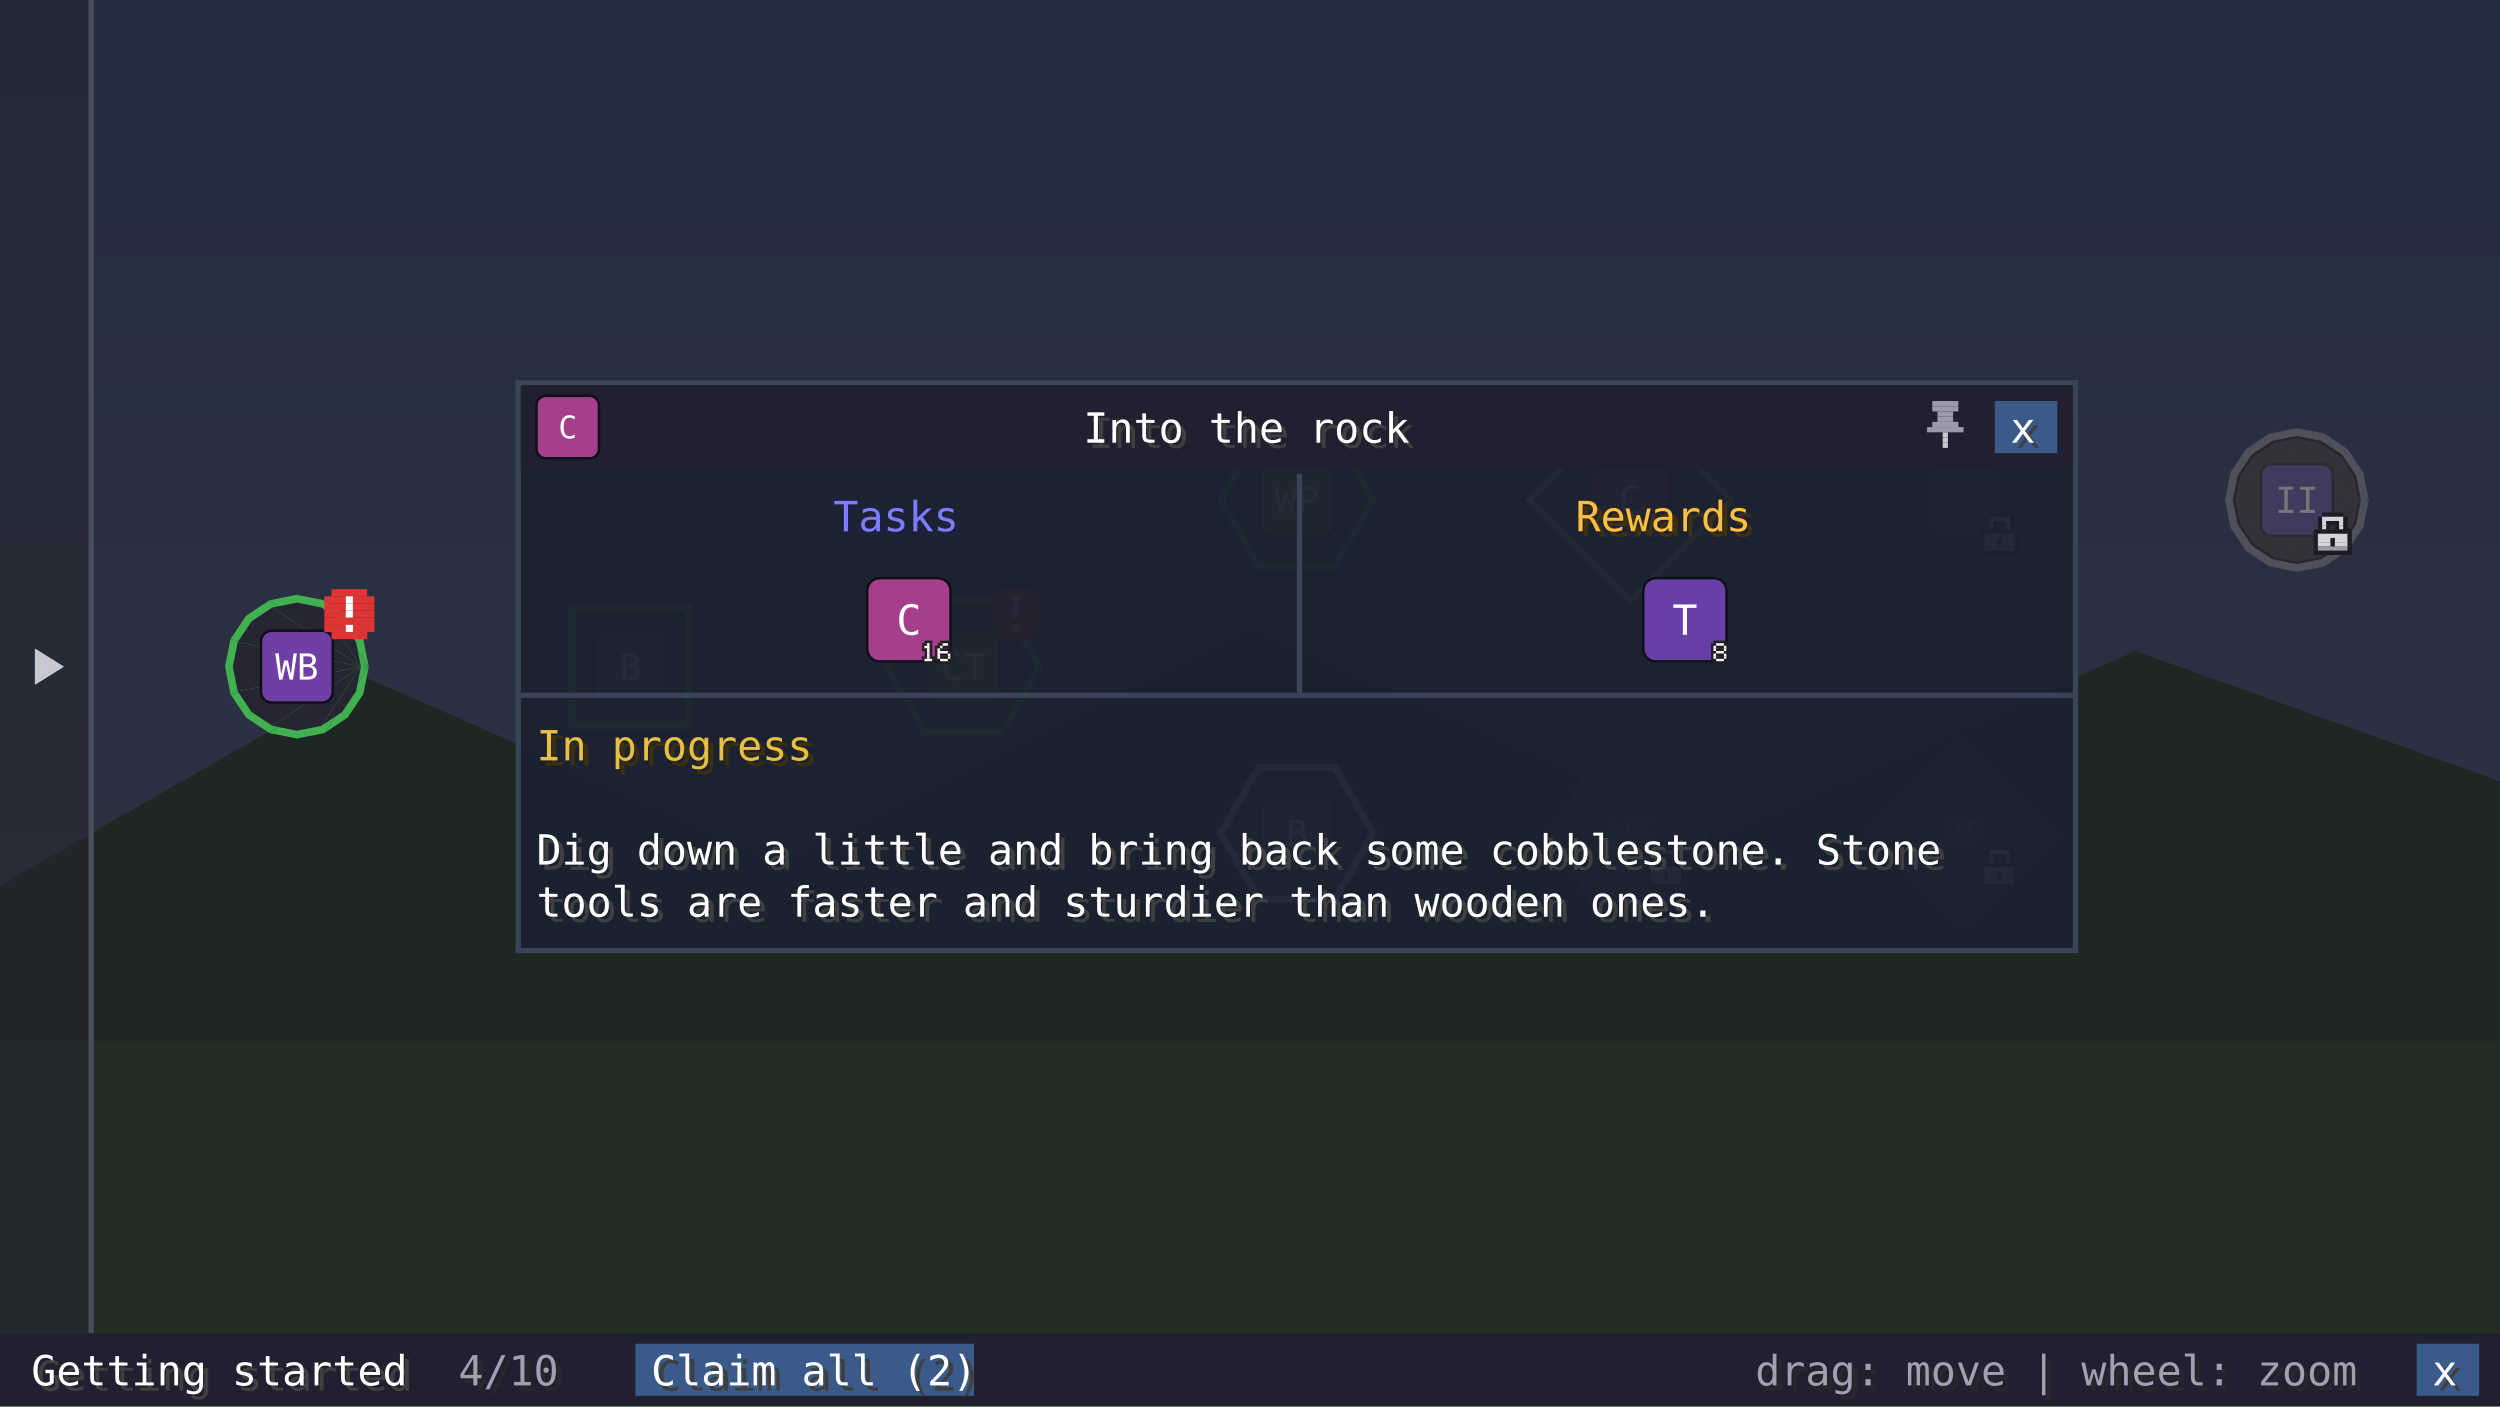
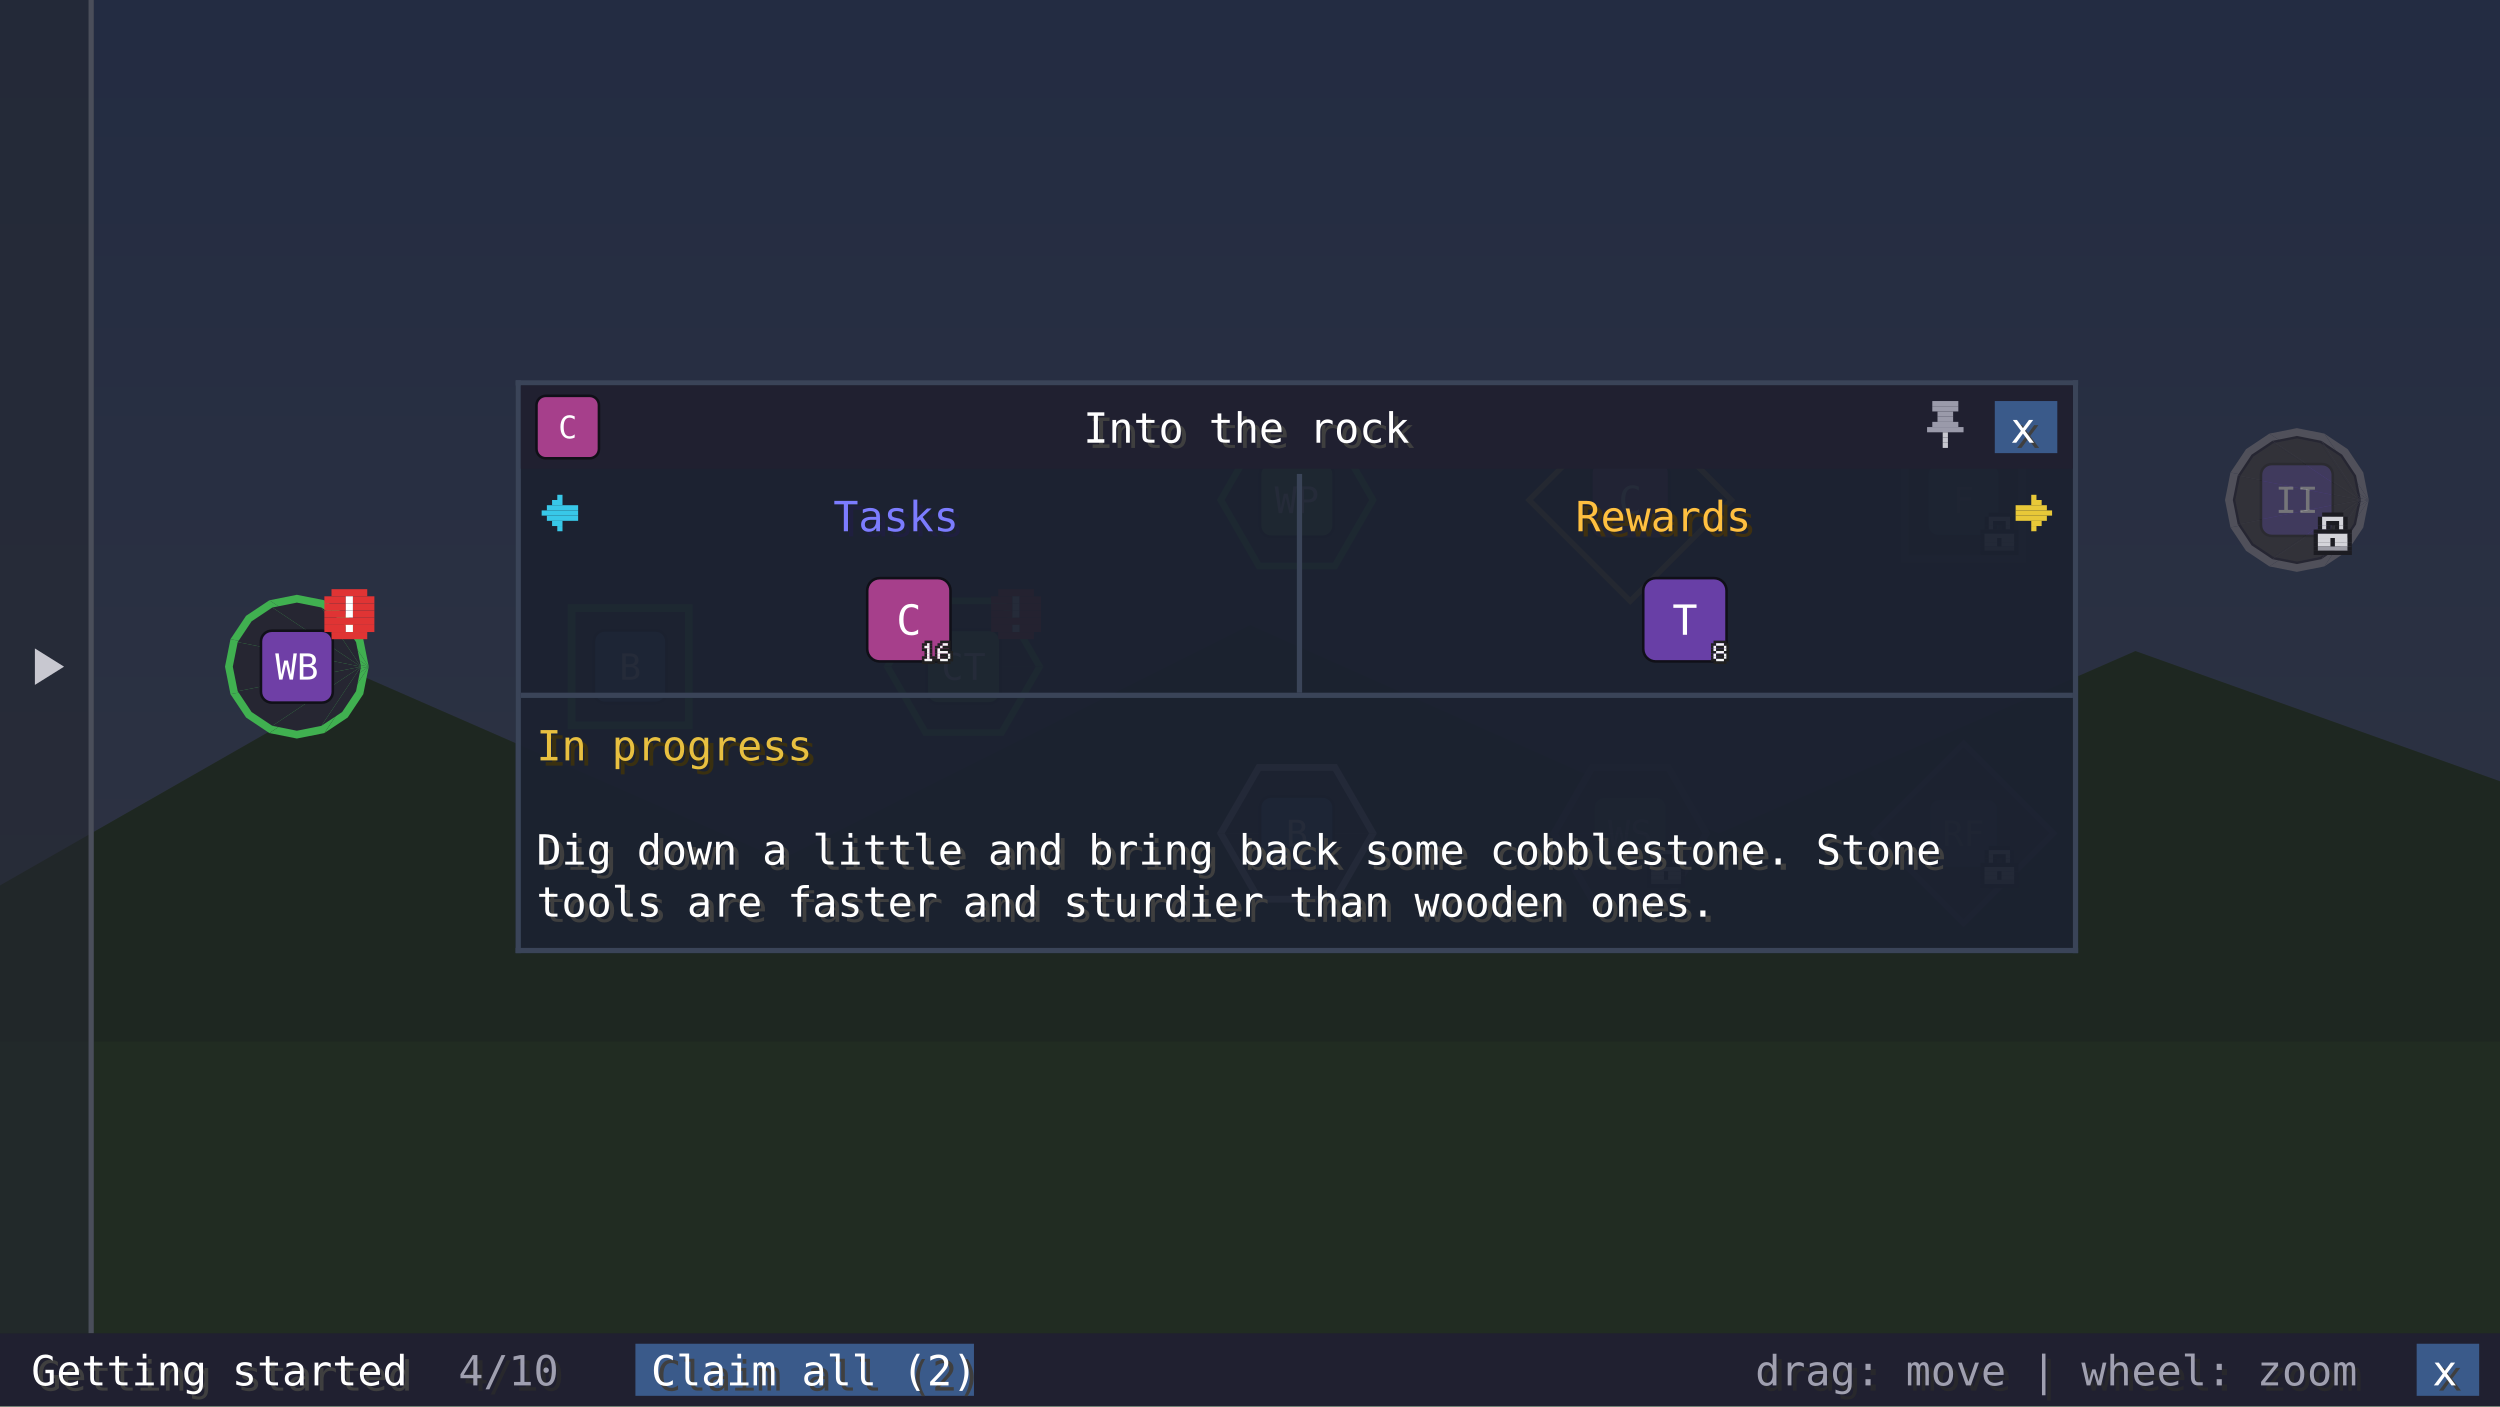
<svg xmlns="http://www.w3.org/2000/svg" viewBox="0 0 480 270" width="960" height="540" font-family="Consolas, 'DejaVu Sans Mono', monospace">
  <defs>
    <linearGradient id="sky" x1="0" y1="0" x2="0" y2="1">
      <stop offset="0" stop-color="#78a7ff" />
      <stop offset="1" stop-color="#c8dcff" />
    </linearGradient>
  </defs>
  <rect width="480" height="270" fill="url(#sky)" />
  <path d="M0 170 L70 130 L150 165 L240 120 L330 160 L410 125 L480 150 L480 270 L0 270 Z" fill="#5d8f4a" />
  <rect y="200" width="480" height="70" fill="#6aa84f" />
  <rect x="0.00" y="0.00" width="480.00" height="270.00" fill="#101018" fill-opacity="0.816" />
  <polygon points="70.80,128.00 69.75,122.72 66.76,118.24 62.28,115.25" fill="#40b050" fill-opacity="1.000" />
  <polygon points="70.80,128.00 62.28,115.25 57.00,114.20 51.72,115.25" fill="#40b050" fill-opacity="1.000" />
  <polygon points="70.80,128.00 51.72,115.25 47.24,118.24 44.25,122.72" fill="#40b050" fill-opacity="1.000" />
  <polygon points="70.80,128.00 44.25,122.72 43.20,128.00 44.25,133.28" fill="#40b050" fill-opacity="1.000" />
  <polygon points="70.80,128.00 44.25,133.28 47.24,137.76 51.72,140.75" fill="#40b050" fill-opacity="1.000" />
  <polygon points="70.80,128.00 51.72,140.75 57.00,141.80 62.28,140.75" fill="#40b050" fill-opacity="1.000" />
  <polygon points="70.80,128.00 62.28,140.75 66.76,137.76 69.75,133.28" fill="#40b050" fill-opacity="1.000" />
  <polygon points="69.30,128.00 68.36,123.29 65.70,119.30 61.71,116.64" fill="#262632" fill-opacity="1.000" />
  <polygon points="69.30,128.00 61.71,116.64 57.00,115.70 52.29,116.64" fill="#262632" fill-opacity="1.000" />
  <polygon points="69.30,128.00 52.29,116.64 48.30,119.30 45.64,123.29" fill="#262632" fill-opacity="1.000" />
  <polygon points="69.30,128.00 45.64,123.29 44.70,128.00 45.64,132.71" fill="#262632" fill-opacity="1.000" />
  <polygon points="69.30,128.00 45.64,132.71 48.30,136.70 52.29,139.36" fill="#262632" fill-opacity="1.000" />
  <polygon points="69.30,128.00 52.29,139.36 57.00,140.30 61.71,139.36" fill="#262632" fill-opacity="1.000" />
  <polygon points="69.30,128.00 61.71,139.36 65.70,136.70 68.36,132.71" fill="#262632" fill-opacity="1.000" />
  <rect x="50.10" y="121.10" width="13.80" height="13.80" rx="2.07" fill="hsl(268, 45%, 45%)" stroke="#101018" stroke-width="0.5" />
  <text x="57.00" y="130.48" font-size="6.90" text-anchor="middle" fill="#ffffff">WB</text>
  <rect x="63.65" y="113.12" width="6.86" height="1.37" fill="#e03434" fill-opacity="1.000" />
  <rect x="62.28" y="114.49" width="4.11" height="1.37" fill="#e03434" fill-opacity="1.000" />
  <rect x="66.39" y="114.49" width="1.37" height="1.37" fill="#ffffff" fill-opacity="1.000" />
  <rect x="67.77" y="114.49" width="4.11" height="1.37" fill="#e03434" fill-opacity="1.000" />
  <rect x="62.28" y="115.86" width="4.11" height="1.37" fill="#e03434" fill-opacity="1.000" />
  <rect x="66.39" y="115.86" width="1.37" height="1.37" fill="#ffffff" fill-opacity="1.000" />
  <rect x="67.77" y="115.86" width="4.11" height="1.37" fill="#e03434" fill-opacity="1.000" />
  <rect x="62.28" y="117.23" width="4.11" height="1.37" fill="#e03434" fill-opacity="1.000" />
  <rect x="66.39" y="117.23" width="1.37" height="1.37" fill="#ffffff" fill-opacity="1.000" />
  <rect x="67.77" y="117.23" width="4.11" height="1.37" fill="#e03434" fill-opacity="1.000" />
  <rect x="62.28" y="118.61" width="9.60" height="1.37" fill="#e03434" fill-opacity="1.000" />
  <rect x="62.28" y="119.98" width="4.11" height="1.37" fill="#e03434" fill-opacity="1.000" />
  <rect x="66.39" y="119.98" width="1.37" height="1.37" fill="#ffffff" fill-opacity="1.000" />
  <rect x="67.77" y="119.98" width="4.11" height="1.37" fill="#e03434" fill-opacity="1.000" />
  <rect x="63.65" y="121.35" width="6.86" height="1.37" fill="#e03434" fill-opacity="1.000" />
  <polygon points="109.00,140.00 133.00,140.00 133.00,116.00 109.00,116.00" fill="#40b050" fill-opacity="1.000" />
  <polygon points="110.50,138.50 131.50,138.50 131.50,117.50 110.50,117.50" fill="#262632" fill-opacity="1.000" />
  <rect x="114.04" y="121.04" width="13.92" height="13.92" rx="2.09" fill="hsl(213, 45%, 45%)" stroke="#101018" stroke-width="0.5" />
  <text x="121.00" y="130.51" font-size="6.96" text-anchor="middle" fill="#ffffff">B</text>
  <polygon points="200.36,128.00 192.68,114.70 177.32,114.70 169.64,128.00" fill="#40b050" fill-opacity="1.000" />
  <polygon points="200.36,128.00 169.64,128.00 177.32,141.30 192.68,141.30" fill="#40b050" fill-opacity="1.000" />
  <polygon points="198.86,128.00 191.93,116.00 178.07,116.00 171.14,128.00" fill="#262632" fill-opacity="1.000" />
  <polygon points="198.86,128.00 171.14,128.00 178.07,140.00 191.93,140.00" fill="#262632" fill-opacity="1.000" />
  <rect x="177.93" y="120.93" width="14.13" height="14.13" rx="2.12" fill="hsl(109, 45%, 45%)" stroke="#101018" stroke-width="0.5" />
  <text x="185.00" y="130.54" font-size="7.07" text-anchor="middle" fill="#ffffff">CT</text>
  <rect x="191.65" y="113.12" width="6.86" height="1.37" fill="#e03434" fill-opacity="1.000" />
  <rect x="190.28" y="114.49" width="4.11" height="1.37" fill="#e03434" fill-opacity="1.000" />
  <rect x="194.39" y="114.49" width="1.37" height="1.37" fill="#ffffff" fill-opacity="1.000" />
  <rect x="195.77" y="114.49" width="4.11" height="1.37" fill="#e03434" fill-opacity="1.000" />
  <rect x="190.28" y="115.86" width="4.11" height="1.37" fill="#e03434" fill-opacity="1.000" />
  <rect x="194.39" y="115.86" width="1.37" height="1.37" fill="#ffffff" fill-opacity="1.000" />
  <rect x="195.77" y="115.86" width="4.11" height="1.37" fill="#e03434" fill-opacity="1.000" />
  <rect x="190.28" y="117.23" width="4.11" height="1.37" fill="#e03434" fill-opacity="1.000" />
  <rect x="194.39" y="117.23" width="1.37" height="1.37" fill="#ffffff" fill-opacity="1.000" />
  <rect x="195.77" y="117.23" width="4.11" height="1.37" fill="#e03434" fill-opacity="1.000" />
  <rect x="190.28" y="118.61" width="9.60" height="1.37" fill="#e03434" fill-opacity="1.000" />
  <rect x="190.28" y="119.98" width="4.11" height="1.37" fill="#e03434" fill-opacity="1.000" />
  <rect x="194.39" y="119.98" width="1.37" height="1.37" fill="#ffffff" fill-opacity="1.000" />
  <rect x="195.77" y="119.98" width="4.11" height="1.37" fill="#e03434" fill-opacity="1.000" />
  <rect x="191.65" y="121.35" width="6.86" height="1.37" fill="#e03434" fill-opacity="1.000" />
  <polygon points="264.36,96.00 256.68,82.70 241.32,82.70 233.64,96.00" fill="#40b050" fill-opacity="1.000" />
  <polygon points="264.36,96.00 233.64,96.00 241.32,109.30 256.68,109.30" fill="#40b050" fill-opacity="1.000" />
  <polygon points="262.86,96.00 255.93,84.00 242.07,84.00 235.14,96.00" fill="#262632" fill-opacity="1.000" />
  <polygon points="262.86,96.00 235.14,96.00 242.07,108.00 255.93,108.00" fill="#262632" fill-opacity="1.000" />
  <rect x="241.93" y="88.93" width="14.13" height="14.13" rx="2.12" fill="hsl(104, 45%, 45%)" stroke="#101018" stroke-width="0.5" />
  <text x="249.00" y="98.54" font-size="7.07" text-anchor="middle" fill="#ffffff">WP</text>
  <polygon points="333.16,96.00 313.00,75.84 292.84,96.00 313.00,116.16" fill="#e8c040" fill-opacity="1.000" />
  <polygon points="331.66,96.00 313.00,77.34 294.34,96.00 313.00,114.66" fill="#262632" fill-opacity="1.000" />
  <rect x="305.54" y="88.54" width="14.92" height="14.92" rx="2.24" fill="hsl(316, 45%, 45%)" stroke="#101018" stroke-width="0.5" />
  <text x="313.00" y="98.69" font-size="7.46" text-anchor="middle" fill="#ffffff">C</text>
  <polygon points="365.00,108.00 389.00,108.00 389.00,84.00 365.00,84.00" fill="#50505a" fill-opacity="1.000" />
  <polygon points="366.50,106.50 387.50,106.50 387.50,85.50 366.50,85.50" fill="#262632" fill-opacity="1.000" />
  <rect x="370.04" y="89.04" width="13.92" height="13.92" rx="2.09" fill="hsl(180, 45%, 45%)" stroke="#101018" stroke-width="0.5" />
  <text x="377.00" y="98.51" font-size="6.96" text-anchor="middle" fill="#ffffff">F</text>
  <polygon points="366.31,106.69 387.69,106.69 387.69,85.31 366.31,85.31" fill="#38383e" fill-opacity="0.690" />
  <rect x="381.85" y="98.40" width="4.08" height="0.82" fill="#1c1c22" fill-opacity="1.000" />
  <rect x="381.03" y="99.22" width="0.82" height="0.82" fill="#1c1c22" fill-opacity="1.000" />
  <rect x="381.85" y="99.22" width="4.08" height="0.82" fill="#d4d4da" fill-opacity="1.000" />
  <rect x="385.93" y="99.22" width="0.82" height="0.82" fill="#1c1c22" fill-opacity="1.000" />
  <rect x="381.03" y="100.03" width="0.82" height="0.82" fill="#1c1c22" fill-opacity="1.000" />
  <rect x="381.85" y="100.03" width="0.82" height="0.82" fill="#d4d4da" fill-opacity="1.000" />
  <rect x="382.66" y="100.03" width="2.45" height="0.82" fill="#1c1c22" fill-opacity="1.000" />
  <rect x="385.11" y="100.03" width="0.82" height="0.82" fill="#d4d4da" fill-opacity="1.000" />
  <rect x="385.93" y="100.03" width="0.82" height="0.82" fill="#1c1c22" fill-opacity="1.000" />
  <rect x="381.03" y="100.85" width="0.82" height="0.82" fill="#1c1c22" fill-opacity="1.000" />
  <rect x="381.85" y="100.85" width="0.82" height="0.82" fill="#d4d4da" fill-opacity="1.000" />
  <rect x="382.66" y="100.85" width="0.82" height="0.82" fill="#1c1c22" fill-opacity="1.000" />
  <rect x="384.30" y="100.85" width="0.82" height="0.82" fill="#1c1c22" fill-opacity="1.000" />
  <rect x="385.11" y="100.85" width="0.82" height="0.82" fill="#d4d4da" fill-opacity="1.000" />
  <rect x="385.93" y="100.85" width="0.82" height="0.82" fill="#1c1c22" fill-opacity="1.000" />
  <rect x="380.22" y="101.66" width="7.34" height="0.82" fill="#1c1c22" fill-opacity="1.000" />
  <rect x="380.22" y="102.48" width="0.82" height="0.82" fill="#1c1c22" fill-opacity="1.000" />
  <rect x="381.03" y="102.48" width="5.71" height="0.82" fill="#d4d4da" fill-opacity="1.000" />
  <rect x="386.74" y="102.48" width="0.82" height="0.82" fill="#1c1c22" fill-opacity="1.000" />
  <rect x="380.22" y="103.30" width="0.82" height="0.82" fill="#1c1c22" fill-opacity="1.000" />
  <rect x="381.03" y="103.30" width="2.45" height="0.82" fill="#d4d4da" fill-opacity="1.000" />
  <rect x="383.48" y="103.30" width="0.82" height="0.82" fill="#1c1c22" fill-opacity="1.000" />
  <rect x="384.30" y="103.30" width="2.45" height="0.82" fill="#d4d4da" fill-opacity="1.000" />
  <rect x="386.74" y="103.30" width="0.82" height="0.82" fill="#1c1c22" fill-opacity="1.000" />
  <rect x="380.22" y="104.11" width="0.82" height="0.82" fill="#1c1c22" fill-opacity="1.000" />
  <rect x="381.03" y="104.11" width="2.45" height="0.82" fill="#d4d4da" fill-opacity="1.000" />
  <rect x="383.48" y="104.11" width="0.82" height="0.82" fill="#1c1c22" fill-opacity="1.000" />
  <rect x="384.30" y="104.11" width="2.45" height="0.82" fill="#d4d4da" fill-opacity="1.000" />
  <rect x="386.74" y="104.11" width="0.82" height="0.82" fill="#1c1c22" fill-opacity="1.000" />
  <rect x="380.22" y="104.93" width="0.82" height="0.82" fill="#1c1c22" fill-opacity="1.000" />
  <rect x="381.03" y="104.93" width="5.71" height="0.82" fill="#9c9ca6" fill-opacity="1.000" />
  <rect x="386.74" y="104.93" width="0.82" height="0.82" fill="#1c1c22" fill-opacity="1.000" />
  <rect x="380.22" y="105.74" width="7.34" height="0.82" fill="#1c1c22" fill-opacity="1.000" />
  <polygon points="454.80,96.00 453.75,90.72 450.76,86.24 446.28,83.25" fill="#50505a" fill-opacity="1.000" />
  <polygon points="454.80,96.00 446.28,83.25 441.00,82.20 435.72,83.25" fill="#50505a" fill-opacity="1.000" />
  <polygon points="454.80,96.00 435.72,83.25 431.24,86.24 428.25,90.72" fill="#50505a" fill-opacity="1.000" />
  <polygon points="454.80,96.00 428.25,90.72 427.20,96.00 428.25,101.28" fill="#50505a" fill-opacity="1.000" />
  <polygon points="454.80,96.00 428.25,101.28 431.24,105.76 435.72,108.75" fill="#50505a" fill-opacity="1.000" />
  <polygon points="454.80,96.00 435.72,108.75 441.00,109.80 446.28,108.75" fill="#50505a" fill-opacity="1.000" />
  <polygon points="454.80,96.00 446.28,108.75 450.76,105.76 453.75,101.28" fill="#50505a" fill-opacity="1.000" />
  <polygon points="453.30,96.00 452.36,91.29 449.70,87.30 445.71,84.64" fill="#262632" fill-opacity="1.000" />
  <polygon points="453.30,96.00 445.71,84.64 441.00,83.70 436.29,84.64" fill="#262632" fill-opacity="1.000" />
  <polygon points="453.30,96.00 436.29,84.64 432.30,87.30 429.64,91.29" fill="#262632" fill-opacity="1.000" />
  <polygon points="453.30,96.00 429.64,91.29 428.70,96.00 429.64,100.71" fill="#262632" fill-opacity="1.000" />
  <polygon points="453.30,96.00 429.64,100.71 432.30,104.70 436.29,107.36" fill="#262632" fill-opacity="1.000" />
  <polygon points="453.30,96.00 436.29,107.36 441.00,108.30 445.71,107.36" fill="#262632" fill-opacity="1.000" />
  <polygon points="453.30,96.00 445.71,107.36 449.70,104.70 452.36,100.71" fill="#262632" fill-opacity="1.000" />
  <rect x="434.10" y="89.10" width="13.80" height="13.80" rx="2.07" fill="hsl(252, 45%, 45%)" stroke="#101018" stroke-width="0.5" />
  <text x="441.00" y="98.48" font-size="6.90" text-anchor="middle" fill="#ffffff">II</text>
  <polygon points="452.82,96.00 451.92,91.48 449.36,87.64 445.52,85.08" fill="#38383e" fill-opacity="0.690" />
  <polygon points="452.82,96.00 445.52,85.08 441.00,84.18 436.48,85.08" fill="#38383e" fill-opacity="0.690" />
  <polygon points="452.82,96.00 436.48,85.08 432.64,87.64 430.08,91.48" fill="#38383e" fill-opacity="0.690" />
  <polygon points="452.82,96.00 430.08,91.48 429.18,96.00 430.08,100.52" fill="#38383e" fill-opacity="0.690" />
  <polygon points="452.82,96.00 430.08,100.52 432.64,104.36 436.48,106.92" fill="#38383e" fill-opacity="0.690" />
  <polygon points="452.82,96.00 436.48,106.92 441.00,107.82 445.52,106.92" fill="#38383e" fill-opacity="0.690" />
  <polygon points="452.82,96.00 445.52,106.92 449.36,104.36 451.92,100.52" fill="#38383e" fill-opacity="0.690" />
  <rect x="445.85" y="98.40" width="4.08" height="0.82" fill="#1c1c22" fill-opacity="1.000" />
  <rect x="445.03" y="99.22" width="0.82" height="0.82" fill="#1c1c22" fill-opacity="1.000" />
  <rect x="445.85" y="99.22" width="4.08" height="0.82" fill="#d4d4da" fill-opacity="1.000" />
  <rect x="449.93" y="99.22" width="0.82" height="0.82" fill="#1c1c22" fill-opacity="1.000" />
  <rect x="445.03" y="100.03" width="0.82" height="0.82" fill="#1c1c22" fill-opacity="1.000" />
  <rect x="445.85" y="100.03" width="0.82" height="0.82" fill="#d4d4da" fill-opacity="1.000" />
  <rect x="446.66" y="100.03" width="2.45" height="0.82" fill="#1c1c22" fill-opacity="1.000" />
  <rect x="449.11" y="100.03" width="0.82" height="0.82" fill="#d4d4da" fill-opacity="1.000" />
  <rect x="449.93" y="100.03" width="0.82" height="0.82" fill="#1c1c22" fill-opacity="1.000" />
  <rect x="445.03" y="100.85" width="0.82" height="0.82" fill="#1c1c22" fill-opacity="1.000" />
  <rect x="445.85" y="100.85" width="0.82" height="0.82" fill="#d4d4da" fill-opacity="1.000" />
  <rect x="446.66" y="100.85" width="0.82" height="0.82" fill="#1c1c22" fill-opacity="1.000" />
  <rect x="448.30" y="100.85" width="0.82" height="0.82" fill="#1c1c22" fill-opacity="1.000" />
  <rect x="449.11" y="100.85" width="0.82" height="0.82" fill="#d4d4da" fill-opacity="1.000" />
  <rect x="449.93" y="100.85" width="0.82" height="0.82" fill="#1c1c22" fill-opacity="1.000" />
  <rect x="444.22" y="101.66" width="7.34" height="0.82" fill="#1c1c22" fill-opacity="1.000" />
  <rect x="444.22" y="102.48" width="0.82" height="0.82" fill="#1c1c22" fill-opacity="1.000" />
  <rect x="445.03" y="102.48" width="5.71" height="0.82" fill="#d4d4da" fill-opacity="1.000" />
  <rect x="450.74" y="102.48" width="0.82" height="0.82" fill="#1c1c22" fill-opacity="1.000" />
  <rect x="444.22" y="103.30" width="0.82" height="0.82" fill="#1c1c22" fill-opacity="1.000" />
  <rect x="445.03" y="103.30" width="2.45" height="0.82" fill="#d4d4da" fill-opacity="1.000" />
  <rect x="447.48" y="103.30" width="0.82" height="0.82" fill="#1c1c22" fill-opacity="1.000" />
  <rect x="448.30" y="103.30" width="2.45" height="0.82" fill="#d4d4da" fill-opacity="1.000" />
  <rect x="450.74" y="103.30" width="0.82" height="0.82" fill="#1c1c22" fill-opacity="1.000" />
  <rect x="444.22" y="104.11" width="0.82" height="0.82" fill="#1c1c22" fill-opacity="1.000" />
  <rect x="445.03" y="104.11" width="2.45" height="0.82" fill="#d4d4da" fill-opacity="1.000" />
  <rect x="447.48" y="104.11" width="0.82" height="0.82" fill="#1c1c22" fill-opacity="1.000" />
  <rect x="448.30" y="104.11" width="2.45" height="0.82" fill="#d4d4da" fill-opacity="1.000" />
  <rect x="450.74" y="104.11" width="0.82" height="0.82" fill="#1c1c22" fill-opacity="1.000" />
  <rect x="444.22" y="104.93" width="0.82" height="0.82" fill="#1c1c22" fill-opacity="1.000" />
  <rect x="445.03" y="104.93" width="5.71" height="0.82" fill="#9c9ca6" fill-opacity="1.000" />
  <rect x="450.74" y="104.93" width="0.82" height="0.82" fill="#1c1c22" fill-opacity="1.000" />
  <rect x="444.22" y="105.74" width="7.34" height="0.82" fill="#1c1c22" fill-opacity="1.000" />
  <polygon points="264.36,160.00 256.68,146.70 241.32,146.70 233.64,160.00" fill="#d8d8e0" fill-opacity="1.000" />
  <polygon points="264.36,160.00 233.64,160.00 241.32,173.30 256.68,173.30" fill="#d8d8e0" fill-opacity="1.000" />
  <polygon points="262.86,160.00 255.93,148.00 242.07,148.00 235.14,160.00" fill="#262632" fill-opacity="1.000" />
  <polygon points="262.86,160.00 235.14,160.00 242.07,172.00 255.93,172.00" fill="#262632" fill-opacity="1.000" />
  <rect x="241.93" y="152.93" width="14.13" height="14.13" rx="2.12" fill="hsl(213, 45%, 45%)" stroke="#101018" stroke-width="0.5" />
  <text x="249.00" y="162.54" font-size="7.07" text-anchor="middle" fill="#ffffff">B</text>
  <polygon points="328.36,160.00 320.68,146.70 305.32,146.70 297.64,160.00" fill="#50505a" fill-opacity="1.000" />
  <polygon points="328.36,160.00 297.64,160.00 305.32,173.30 320.68,173.30" fill="#50505a" fill-opacity="1.000" />
  <polygon points="326.86,160.00 319.93,148.00 306.07,148.00 299.14,160.00" fill="#262632" fill-opacity="1.000" />
  <polygon points="326.86,160.00 299.14,160.00 306.07,172.00 319.93,172.00" fill="#262632" fill-opacity="1.000" />
  <rect x="305.93" y="152.93" width="14.13" height="14.13" rx="2.12" fill="hsl(136, 45%, 45%)" stroke="#101018" stroke-width="0.5" />
  <text x="313.00" y="162.54" font-size="7.07" text-anchor="middle" fill="#ffffff">WS</text>
  <polygon points="326.06,160.00 319.53,148.69 306.47,148.69 299.94,160.00" fill="#38383e" fill-opacity="0.690" />
  <polygon points="326.06,160.00 299.94,160.00 306.47,171.31 319.53,171.31" fill="#38383e" fill-opacity="0.690" />
  <rect x="317.85" y="162.40" width="4.08" height="0.82" fill="#1c1c22" fill-opacity="1.000" />
  <rect x="317.03" y="163.22" width="0.82" height="0.82" fill="#1c1c22" fill-opacity="1.000" />
  <rect x="317.85" y="163.22" width="4.08" height="0.82" fill="#d4d4da" fill-opacity="1.000" />
  <rect x="321.93" y="163.22" width="0.82" height="0.82" fill="#1c1c22" fill-opacity="1.000" />
  <rect x="317.03" y="164.03" width="0.82" height="0.82" fill="#1c1c22" fill-opacity="1.000" />
  <rect x="317.85" y="164.03" width="0.82" height="0.82" fill="#d4d4da" fill-opacity="1.000" />
  <rect x="318.66" y="164.03" width="2.45" height="0.82" fill="#1c1c22" fill-opacity="1.000" />
  <rect x="321.11" y="164.03" width="0.82" height="0.82" fill="#d4d4da" fill-opacity="1.000" />
  <rect x="321.93" y="164.03" width="0.82" height="0.82" fill="#1c1c22" fill-opacity="1.000" />
  <rect x="317.03" y="164.85" width="0.82" height="0.82" fill="#1c1c22" fill-opacity="1.000" />
  <rect x="317.85" y="164.85" width="0.82" height="0.82" fill="#d4d4da" fill-opacity="1.000" />
  <rect x="318.66" y="164.85" width="0.82" height="0.82" fill="#1c1c22" fill-opacity="1.000" />
  <rect x="320.30" y="164.85" width="0.82" height="0.82" fill="#1c1c22" fill-opacity="1.000" />
  <rect x="321.11" y="164.85" width="0.82" height="0.82" fill="#d4d4da" fill-opacity="1.000" />
  <rect x="321.93" y="164.85" width="0.82" height="0.82" fill="#1c1c22" fill-opacity="1.000" />
  <rect x="316.22" y="165.66" width="7.34" height="0.82" fill="#1c1c22" fill-opacity="1.000" />
  <rect x="316.22" y="166.48" width="0.82" height="0.82" fill="#1c1c22" fill-opacity="1.000" />
  <rect x="317.03" y="166.48" width="5.71" height="0.82" fill="#d4d4da" fill-opacity="1.000" />
  <rect x="322.74" y="166.48" width="0.82" height="0.82" fill="#1c1c22" fill-opacity="1.000" />
  <rect x="316.22" y="167.30" width="0.82" height="0.82" fill="#1c1c22" fill-opacity="1.000" />
  <rect x="317.03" y="167.30" width="2.45" height="0.82" fill="#d4d4da" fill-opacity="1.000" />
  <rect x="319.48" y="167.30" width="0.82" height="0.82" fill="#1c1c22" fill-opacity="1.000" />
  <rect x="320.30" y="167.30" width="2.45" height="0.82" fill="#d4d4da" fill-opacity="1.000" />
  <rect x="322.74" y="167.30" width="0.82" height="0.82" fill="#1c1c22" fill-opacity="1.000" />
  <rect x="316.22" y="168.11" width="0.82" height="0.82" fill="#1c1c22" fill-opacity="1.000" />
  <rect x="317.03" y="168.11" width="2.45" height="0.82" fill="#d4d4da" fill-opacity="1.000" />
  <rect x="319.48" y="168.11" width="0.82" height="0.82" fill="#1c1c22" fill-opacity="1.000" />
  <rect x="320.30" y="168.11" width="2.45" height="0.82" fill="#d4d4da" fill-opacity="1.000" />
  <rect x="322.74" y="168.11" width="0.82" height="0.82" fill="#1c1c22" fill-opacity="1.000" />
  <rect x="316.22" y="168.93" width="0.82" height="0.82" fill="#1c1c22" fill-opacity="1.000" />
  <rect x="317.03" y="168.93" width="5.71" height="0.82" fill="#9c9ca6" fill-opacity="1.000" />
  <rect x="322.74" y="168.93" width="0.82" height="0.82" fill="#1c1c22" fill-opacity="1.000" />
  <rect x="316.22" y="169.74" width="7.34" height="0.82" fill="#1c1c22" fill-opacity="1.000" />
  <polygon points="395.00,160.00 377.00,142.00 359.00,160.00 377.00,178.00" fill="#50505a" fill-opacity="1.000" />
  <polygon points="393.50,160.00 377.00,143.50 360.50,160.00 377.00,176.50" fill="#262632" fill-opacity="1.000" />
  <rect x="370.34" y="153.34" width="13.32" height="13.32" rx="2.00" fill="hsl(207, 45%, 45%)" stroke="#101018" stroke-width="0.5" />
  <text x="377.00" y="162.40" font-size="6.66" text-anchor="middle" fill="#ffffff">RF</text>
  <polygon points="392.37,160.00 377.00,144.63 361.63,160.00 377.00,175.37" fill="#38383e" fill-opacity="0.690" />
  <rect x="381.85" y="162.40" width="4.08" height="0.82" fill="#1c1c22" fill-opacity="1.000" />
  <rect x="381.03" y="163.22" width="0.82" height="0.82" fill="#1c1c22" fill-opacity="1.000" />
  <rect x="381.85" y="163.22" width="4.08" height="0.82" fill="#d4d4da" fill-opacity="1.000" />
  <rect x="385.93" y="163.22" width="0.82" height="0.82" fill="#1c1c22" fill-opacity="1.000" />
  <rect x="381.03" y="164.03" width="0.82" height="0.82" fill="#1c1c22" fill-opacity="1.000" />
  <rect x="381.85" y="164.03" width="0.82" height="0.82" fill="#d4d4da" fill-opacity="1.000" />
  <rect x="382.66" y="164.03" width="2.45" height="0.82" fill="#1c1c22" fill-opacity="1.000" />
  <rect x="385.11" y="164.03" width="0.82" height="0.82" fill="#d4d4da" fill-opacity="1.000" />
  <rect x="385.93" y="164.03" width="0.82" height="0.82" fill="#1c1c22" fill-opacity="1.000" />
  <rect x="381.03" y="164.85" width="0.82" height="0.82" fill="#1c1c22" fill-opacity="1.000" />
  <rect x="381.85" y="164.85" width="0.82" height="0.82" fill="#d4d4da" fill-opacity="1.000" />
  <rect x="382.66" y="164.85" width="0.82" height="0.82" fill="#1c1c22" fill-opacity="1.000" />
  <rect x="384.30" y="164.85" width="0.82" height="0.82" fill="#1c1c22" fill-opacity="1.000" />
  <rect x="385.11" y="164.85" width="0.82" height="0.82" fill="#d4d4da" fill-opacity="1.000" />
  <rect x="385.93" y="164.85" width="0.82" height="0.82" fill="#1c1c22" fill-opacity="1.000" />
  <rect x="380.22" y="165.66" width="7.34" height="0.82" fill="#1c1c22" fill-opacity="1.000" />
  <rect x="380.22" y="166.48" width="0.82" height="0.82" fill="#1c1c22" fill-opacity="1.000" />
  <rect x="381.03" y="166.48" width="5.71" height="0.82" fill="#d4d4da" fill-opacity="1.000" />
  <rect x="386.74" y="166.48" width="0.82" height="0.82" fill="#1c1c22" fill-opacity="1.000" />
  <rect x="380.22" y="167.30" width="0.82" height="0.82" fill="#1c1c22" fill-opacity="1.000" />
  <rect x="381.03" y="167.30" width="2.45" height="0.82" fill="#d4d4da" fill-opacity="1.000" />
  <rect x="383.48" y="167.30" width="0.82" height="0.82" fill="#1c1c22" fill-opacity="1.000" />
  <rect x="384.30" y="167.30" width="2.45" height="0.82" fill="#d4d4da" fill-opacity="1.000" />
  <rect x="386.74" y="167.30" width="0.82" height="0.82" fill="#1c1c22" fill-opacity="1.000" />
  <rect x="380.22" y="168.11" width="0.82" height="0.82" fill="#1c1c22" fill-opacity="1.000" />
  <rect x="381.03" y="168.11" width="2.45" height="0.82" fill="#d4d4da" fill-opacity="1.000" />
  <rect x="383.48" y="168.11" width="0.82" height="0.82" fill="#1c1c22" fill-opacity="1.000" />
  <rect x="384.30" y="168.11" width="2.45" height="0.82" fill="#d4d4da" fill-opacity="1.000" />
  <rect x="386.74" y="168.11" width="0.82" height="0.82" fill="#1c1c22" fill-opacity="1.000" />
  <rect x="380.22" y="168.93" width="0.82" height="0.82" fill="#1c1c22" fill-opacity="1.000" />
  <rect x="381.03" y="168.93" width="5.71" height="0.82" fill="#9c9ca6" fill-opacity="1.000" />
  <rect x="386.74" y="168.93" width="0.82" height="0.82" fill="#1c1c22" fill-opacity="1.000" />
  <rect x="380.22" y="169.74" width="7.34" height="0.82" fill="#1c1c22" fill-opacity="1.000" />
  <rect x="0.00" y="0.00" width="18.00" height="256.00" fill="#242830" fill-opacity="0.565" />
  <rect x="17.00" y="0.00" width="1.00" height="256.00" fill="#4a4e5a" fill-opacity="1.000" />
  <polygon points="6.70,131.50 12.30,128.00 6.70,124.50 6.70,124.50" fill="#c8c8d0" fill-opacity="1.000" />
  <rect x="0.00" y="256.00" width="480.00" height="14.00" fill="#202030" fill-opacity="1.000" />
  <rect x="464.00" y="258.00" width="12.00" height="10.00" fill="#3a5a8a" fill-opacity="1.000" />
  <text x="468.00" y="267.00" font-size="8" textLength="6.00" lengthAdjust="spacingAndGlyphs" fill="#3f3f3f">x</text>
  <text x="467.00" y="266.00" font-size="8" textLength="6.00" lengthAdjust="spacingAndGlyphs" fill="#ffffff">x</text>
  <text x="7.00" y="267.00" font-size="8" textLength="76.00" lengthAdjust="spacingAndGlyphs" fill="#3f3f3f">Getting started</text>
  <text x="6.00" y="266.00" font-size="8" textLength="76.00" lengthAdjust="spacingAndGlyphs" fill="#ffffff">Getting started</text>
  <text x="89.00" y="267.00" font-size="8" textLength="24.00" lengthAdjust="spacingAndGlyphs" fill="#28282c">4/10</text>
  <text x="88.00" y="266.00" font-size="8" textLength="24.00" lengthAdjust="spacingAndGlyphs" fill="#a0a0b0">4/10</text>
  <rect x="122.00" y="258.00" width="65.00" height="10.00" fill="#3a5a8a" fill-opacity="1.000" />
  <text x="126.00" y="267.00" font-size="8" textLength="59.00" lengthAdjust="spacingAndGlyphs" fill="#3f3f3f">Claim all (2)</text>
  <text x="125.00" y="266.00" font-size="8" textLength="59.00" lengthAdjust="spacingAndGlyphs" fill="#ffffff">Claim all (2)</text>
  <text x="338.00" y="267.00" font-size="8" textLength="121.00" lengthAdjust="spacingAndGlyphs" fill="#28282c">drag: move | wheel: zoom</text>
  <text x="337.00" y="266.00" font-size="8" textLength="121.00" lengthAdjust="spacingAndGlyphs" fill="#a0a0b0">drag: move | wheel: zoom</text>
  <rect x="99.00" y="73.00" width="300.00" height="110.00" fill="#1c2230" fill-opacity="0.957" />
  <rect x="99.00" y="73.00" width="300.00" height="1.00" fill="#3a4458" fill-opacity="1.000" />
  <rect x="99.00" y="182.00" width="300.00" height="1.00" fill="#3a4458" fill-opacity="1.000" />
  <rect x="99.00" y="73.00" width="1.00" height="110.00" fill="#3a4458" fill-opacity="1.000" />
  <rect x="398.00" y="73.00" width="1.00" height="110.00" fill="#3a4458" fill-opacity="1.000" />
  <rect x="100.00" y="74.00" width="298.00" height="16.00" fill="#202030" fill-opacity="1.000" />
  <rect x="103.00" y="76.00" width="12.00" height="12.00" rx="1.80" fill="hsl(316, 45%, 45%)" stroke="#101018" stroke-width="0.5" />
  <text x="109.00" y="84.16" font-size="6.00" text-anchor="middle" fill="#ffffff">C</text>
  <rect x="383.00" y="77.00" width="12.00" height="10.00" fill="#3a5a8a" fill-opacity="1.000" />
  <text x="387.00" y="86.00" font-size="8" textLength="6.00" lengthAdjust="spacingAndGlyphs" fill="#3f3f3f">x</text>
  <text x="386.00" y="85.00" font-size="8" textLength="6.00" lengthAdjust="spacingAndGlyphs" fill="#ffffff">x</text>
  <rect x="371.00" y="77.00" width="5.00" height="1.00" fill="#9a9aaa" fill-opacity="1.000" />
  <rect x="371.00" y="78.00" width="5.00" height="1.00" fill="#9a9aaa" fill-opacity="1.000" />
  <rect x="372.00" y="79.00" width="3.00" height="1.00" fill="#9a9aaa" fill-opacity="1.000" />
  <rect x="372.00" y="80.00" width="3.00" height="1.00" fill="#9a9aaa" fill-opacity="1.000" />
  <rect x="371.00" y="81.00" width="5.00" height="1.00" fill="#9a9aaa" fill-opacity="1.000" />
  <rect x="370.00" y="82.00" width="7.00" height="1.00" fill="#9a9aaa" fill-opacity="1.000" />
  <rect x="373.00" y="83.00" width="1.00" height="1.00" fill="#c8c8d0" fill-opacity="1.000" />
  <rect x="373.00" y="84.00" width="1.00" height="1.00" fill="#c8c8d0" fill-opacity="1.000" />
  <rect x="373.00" y="85.00" width="1.00" height="1.00" fill="#c8c8d0" fill-opacity="1.000" />
  <text x="209.00" y="86.00" font-size="8" textLength="67.00" lengthAdjust="spacingAndGlyphs" fill="#3f3f3f">Into the rock</text>
  <text x="208.00" y="85.00" font-size="8" textLength="67.00" lengthAdjust="spacingAndGlyphs" fill="#ffffff">Into the rock</text>
  <rect x="249.00" y="91.00" width="1.00" height="42.00" fill="#3a4458" fill-opacity="1.000" />
  <rect x="100.00" y="133.00" width="298.00" height="1.00" fill="#3a4458" fill-opacity="1.000" />
  <text x="161.00" y="103.00" font-size="8" textLength="29.00" lengthAdjust="spacingAndGlyphs" fill="#1f1f3f">Tasks</text>
  <text x="160.00" y="102.00" font-size="8" textLength="29.00" lengthAdjust="spacingAndGlyphs" fill="#7c7cff">Tasks</text>
  <rect x="166.50" y="111.00" width="16.00" height="16.00" rx="2.40" fill="hsl(316, 45%, 45%)" stroke="#101018" stroke-width="0.5" />
  <text x="174.50" y="121.88" font-size="8.00" text-anchor="middle" fill="#ffffff">C</text>
  <rect x="177.50" y="123.00" width="1.50" height="0.50" fill="#202020" fill-opacity="1.000" />
  <rect x="180.50" y="123.00" width="2.00" height="0.50" fill="#202020" fill-opacity="1.000" />
  <rect x="177.00" y="123.50" width="1.00" height="0.50" fill="#202020" fill-opacity="1.000" />
  <rect x="178.00" y="123.50" width="0.50" height="0.50" fill="#f6f6f6" fill-opacity="1.000" />
  <rect x="178.50" y="123.50" width="0.50" height="0.50" fill="#202020" fill-opacity="1.000" />
  <rect x="180.00" y="123.50" width="1.00" height="0.50" fill="#202020" fill-opacity="1.000" />
  <rect x="181.00" y="123.50" width="1.00" height="0.50" fill="#f6f6f6" fill-opacity="1.000" />
  <rect x="182.00" y="123.50" width="0.50" height="0.50" fill="#202020" fill-opacity="1.000" />
  <rect x="177.00" y="124.00" width="0.50" height="0.50" fill="#202020" fill-opacity="1.000" />
  <rect x="177.50" y="124.00" width="1.00" height="0.50" fill="#f6f6f6" fill-opacity="1.000" />
  <rect x="178.50" y="124.00" width="0.50" height="0.50" fill="#202020" fill-opacity="1.000" />
  <rect x="179.50" y="124.00" width="1.00" height="0.50" fill="#202020" fill-opacity="1.000" />
  <rect x="180.50" y="124.00" width="0.50" height="0.50" fill="#f6f6f6" fill-opacity="1.000" />
  <rect x="181.00" y="124.00" width="1.50" height="0.50" fill="#202020" fill-opacity="1.000" />
  <rect x="177.00" y="124.50" width="1.00" height="0.50" fill="#202020" fill-opacity="1.000" />
  <rect x="178.00" y="124.50" width="0.50" height="0.50" fill="#f6f6f6" fill-opacity="1.000" />
  <rect x="178.50" y="124.50" width="0.50" height="0.50" fill="#202020" fill-opacity="1.000" />
  <rect x="179.50" y="124.50" width="0.50" height="0.50" fill="#202020" fill-opacity="1.000" />
  <rect x="180.00" y="124.50" width="0.50" height="0.50" fill="#f6f6f6" fill-opacity="1.000" />
  <rect x="180.50" y="124.50" width="2.00" height="0.50" fill="#202020" fill-opacity="1.000" />
  <rect x="177.50" y="125.00" width="0.50" height="0.50" fill="#202020" fill-opacity="1.000" />
  <rect x="178.00" y="125.00" width="0.50" height="0.50" fill="#f6f6f6" fill-opacity="1.000" />
  <rect x="178.50" y="125.00" width="0.50" height="0.50" fill="#202020" fill-opacity="1.000" />
  <rect x="179.50" y="125.00" width="0.50" height="0.50" fill="#202020" fill-opacity="1.000" />
  <rect x="180.00" y="125.00" width="2.00" height="0.50" fill="#f6f6f6" fill-opacity="1.000" />
  <rect x="182.00" y="125.00" width="1.00" height="0.50" fill="#202020" fill-opacity="1.000" />
  <rect x="177.50" y="125.50" width="0.50" height="0.50" fill="#202020" fill-opacity="1.000" />
  <rect x="178.00" y="125.50" width="0.50" height="0.50" fill="#f6f6f6" fill-opacity="1.000" />
  <rect x="178.50" y="125.50" width="0.50" height="0.50" fill="#202020" fill-opacity="1.000" />
  <rect x="179.50" y="125.50" width="0.50" height="0.50" fill="#202020" fill-opacity="1.000" />
  <rect x="180.00" y="125.50" width="0.50" height="0.50" fill="#f6f6f6" fill-opacity="1.000" />
  <rect x="180.50" y="125.50" width="1.50" height="0.50" fill="#202020" fill-opacity="1.000" />
  <rect x="182.00" y="125.50" width="0.50" height="0.50" fill="#f6f6f6" fill-opacity="1.000" />
  <rect x="182.50" y="125.50" width="0.50" height="0.50" fill="#202020" fill-opacity="1.000" />
  <rect x="177.00" y="126.00" width="1.00" height="0.50" fill="#202020" fill-opacity="1.000" />
  <rect x="178.00" y="126.00" width="0.50" height="0.50" fill="#f6f6f6" fill-opacity="1.000" />
  <rect x="178.50" y="126.00" width="1.50" height="0.50" fill="#202020" fill-opacity="1.000" />
  <rect x="180.00" y="126.00" width="0.50" height="0.50" fill="#f6f6f6" fill-opacity="1.000" />
  <rect x="180.50" y="126.00" width="1.50" height="0.50" fill="#202020" fill-opacity="1.000" />
  <rect x="182.00" y="126.00" width="0.50" height="0.50" fill="#f6f6f6" fill-opacity="1.000" />
  <rect x="182.50" y="126.00" width="0.50" height="0.50" fill="#202020" fill-opacity="1.000" />
  <rect x="177.00" y="126.50" width="0.50" height="0.50" fill="#202020" fill-opacity="1.000" />
  <rect x="177.50" y="126.50" width="1.50" height="0.50" fill="#f6f6f6" fill-opacity="1.000" />
  <rect x="179.00" y="126.50" width="1.50" height="0.50" fill="#202020" fill-opacity="1.000" />
  <rect x="180.50" y="126.50" width="1.50" height="0.50" fill="#f6f6f6" fill-opacity="1.000" />
  <rect x="182.00" y="126.50" width="1.00" height="0.50" fill="#202020" fill-opacity="1.000" />
  <rect x="177.00" y="127.00" width="2.50" height="0.50" fill="#202020" fill-opacity="1.000" />
  <rect x="180.00" y="127.00" width="2.50" height="0.50" fill="#202020" fill-opacity="1.000" />
  <text x="303.50" y="103.00" font-size="8" textLength="42.00" lengthAdjust="spacingAndGlyphs" fill="#3f3010">Rewards</text>
  <text x="302.50" y="102.00" font-size="8" textLength="42.00" lengthAdjust="spacingAndGlyphs" fill="#ffc040">Rewards</text>
  <rect x="315.50" y="111.00" width="16.00" height="16.00" rx="2.40" fill="hsl(264, 45%, 45%)" stroke="#101018" stroke-width="0.5" />
  <text x="323.50" y="121.88" font-size="8.00" text-anchor="middle" fill="#ffffff">T</text>
  <rect x="329.00" y="123.00" width="2.50" height="0.50" fill="#202020" fill-opacity="1.000" />
  <rect x="328.50" y="123.50" width="1.00" height="0.50" fill="#202020" fill-opacity="1.000" />
  <rect x="329.50" y="123.50" width="1.50" height="0.50" fill="#f6f6f6" fill-opacity="1.000" />
  <rect x="331.00" y="123.50" width="1.00" height="0.50" fill="#202020" fill-opacity="1.000" />
  <rect x="328.50" y="124.00" width="0.50" height="0.50" fill="#202020" fill-opacity="1.000" />
  <rect x="329.00" y="124.00" width="0.50" height="0.50" fill="#f6f6f6" fill-opacity="1.000" />
  <rect x="329.50" y="124.00" width="1.50" height="0.50" fill="#202020" fill-opacity="1.000" />
  <rect x="331.00" y="124.00" width="0.50" height="0.50" fill="#f6f6f6" fill-opacity="1.000" />
  <rect x="331.50" y="124.00" width="0.50" height="0.50" fill="#202020" fill-opacity="1.000" />
  <rect x="328.50" y="124.50" width="0.50" height="0.50" fill="#202020" fill-opacity="1.000" />
  <rect x="329.00" y="124.50" width="0.50" height="0.50" fill="#f6f6f6" fill-opacity="1.000" />
  <rect x="329.50" y="124.50" width="1.50" height="0.50" fill="#202020" fill-opacity="1.000" />
  <rect x="331.00" y="124.50" width="0.50" height="0.50" fill="#f6f6f6" fill-opacity="1.000" />
  <rect x="331.50" y="124.50" width="0.50" height="0.50" fill="#202020" fill-opacity="1.000" />
  <rect x="328.50" y="125.00" width="1.00" height="0.50" fill="#202020" fill-opacity="1.000" />
  <rect x="329.50" y="125.00" width="1.50" height="0.50" fill="#f6f6f6" fill-opacity="1.000" />
  <rect x="331.00" y="125.00" width="1.00" height="0.50" fill="#202020" fill-opacity="1.000" />
  <rect x="328.50" y="125.50" width="0.50" height="0.50" fill="#202020" fill-opacity="1.000" />
  <rect x="329.00" y="125.50" width="0.50" height="0.50" fill="#f6f6f6" fill-opacity="1.000" />
  <rect x="329.50" y="125.50" width="1.50" height="0.50" fill="#202020" fill-opacity="1.000" />
  <rect x="331.00" y="125.50" width="0.50" height="0.50" fill="#f6f6f6" fill-opacity="1.000" />
  <rect x="331.50" y="125.50" width="0.50" height="0.50" fill="#202020" fill-opacity="1.000" />
  <rect x="328.50" y="126.00" width="0.50" height="0.50" fill="#202020" fill-opacity="1.000" />
  <rect x="329.00" y="126.00" width="0.50" height="0.50" fill="#f6f6f6" fill-opacity="1.000" />
  <rect x="329.50" y="126.00" width="1.50" height="0.50" fill="#202020" fill-opacity="1.000" />
  <rect x="331.00" y="126.00" width="0.50" height="0.50" fill="#f6f6f6" fill-opacity="1.000" />
  <rect x="331.50" y="126.00" width="0.50" height="0.50" fill="#202020" fill-opacity="1.000" />
  <rect x="328.50" y="126.50" width="1.00" height="0.50" fill="#202020" fill-opacity="1.000" />
  <rect x="329.50" y="126.50" width="1.50" height="0.50" fill="#f6f6f6" fill-opacity="1.000" />
  <rect x="331.00" y="126.50" width="1.00" height="0.50" fill="#202020" fill-opacity="1.000" />
  <rect x="329.00" y="127.00" width="2.50" height="0.50" fill="#202020" fill-opacity="1.000" />
+   <rect x="107.00" y="95.00" width="1.00" height="1.00" fill="#38c8e8" fill-opacity="1.000" />
+   <rect x="106.00" y="96.00" width="2.00" height="1.00" fill="#38c8e8" fill-opacity="1.000" />
+   <rect x="105.00" y="97.00" width="6.00" height="1.00" fill="#38c8e8" fill-opacity="1.000" />
+   <rect x="104.00" y="98.00" width="7.00" height="1.00" fill="#38c8e8" fill-opacity="1.000" />
+   <rect x="105.00" y="99.00" width="6.00" height="1.00" fill="#38c8e8" fill-opacity="1.000" />
+   <rect x="106.00" y="100.00" width="2.00" height="1.00" fill="#38c8e8" fill-opacity="1.000" />
+   <rect x="107.00" y="101.00" width="1.00" height="1.00" fill="#38c8e8" fill-opacity="1.000" />
+   <rect x="390.00" y="95.00" width="1.00" height="1.00" fill="#e8c838" fill-opacity="1.000" />
+   <rect x="390.00" y="96.00" width="2.00" height="1.00" fill="#e8c838" fill-opacity="1.000" />
+   <rect x="387.00" y="97.00" width="6.00" height="1.00" fill="#e8c838" fill-opacity="1.000" />
+   <rect x="387.00" y="98.00" width="7.00" height="1.00" fill="#e8c838" fill-opacity="1.000" />
+   <rect x="387.00" y="99.00" width="6.00" height="1.00" fill="#e8c838" fill-opacity="1.000" />
+   <rect x="390.00" y="100.00" width="2.00" height="1.00" fill="#e8c838" fill-opacity="1.000" />
+   <rect x="390.00" y="101.00" width="1.00" height="1.00" fill="#e8c838" fill-opacity="1.000" />
  <text x="104.00" y="147.00" font-size="8" textLength="62.00" lengthAdjust="spacingAndGlyphs" fill="#3a3010">In progress</text>
  <text x="103.00" y="146.00" font-size="8" textLength="62.00" lengthAdjust="spacingAndGlyphs" fill="#e8c040">In progress</text>
  <text x="104.00" y="167.00" font-size="8" textLength="284.00" lengthAdjust="spacingAndGlyphs" fill="#3f3f3f">Dig down a little and bring back some cobblestone. Stone</text>
  <text x="103.00" y="166.00" font-size="8" textLength="284.00" lengthAdjust="spacingAndGlyphs" fill="#ffffff">Dig down a little and bring back some cobblestone. Stone</text>
  <text x="104.00" y="177.00" font-size="8" textLength="248.00" lengthAdjust="spacingAndGlyphs" fill="#3f3f3f">tools are faster and sturdier than wooden ones.</text>
  <text x="103.00" y="176.00" font-size="8" textLength="248.00" lengthAdjust="spacingAndGlyphs" fill="#ffffff">tools are faster and sturdier than wooden ones.</text>
</svg>
